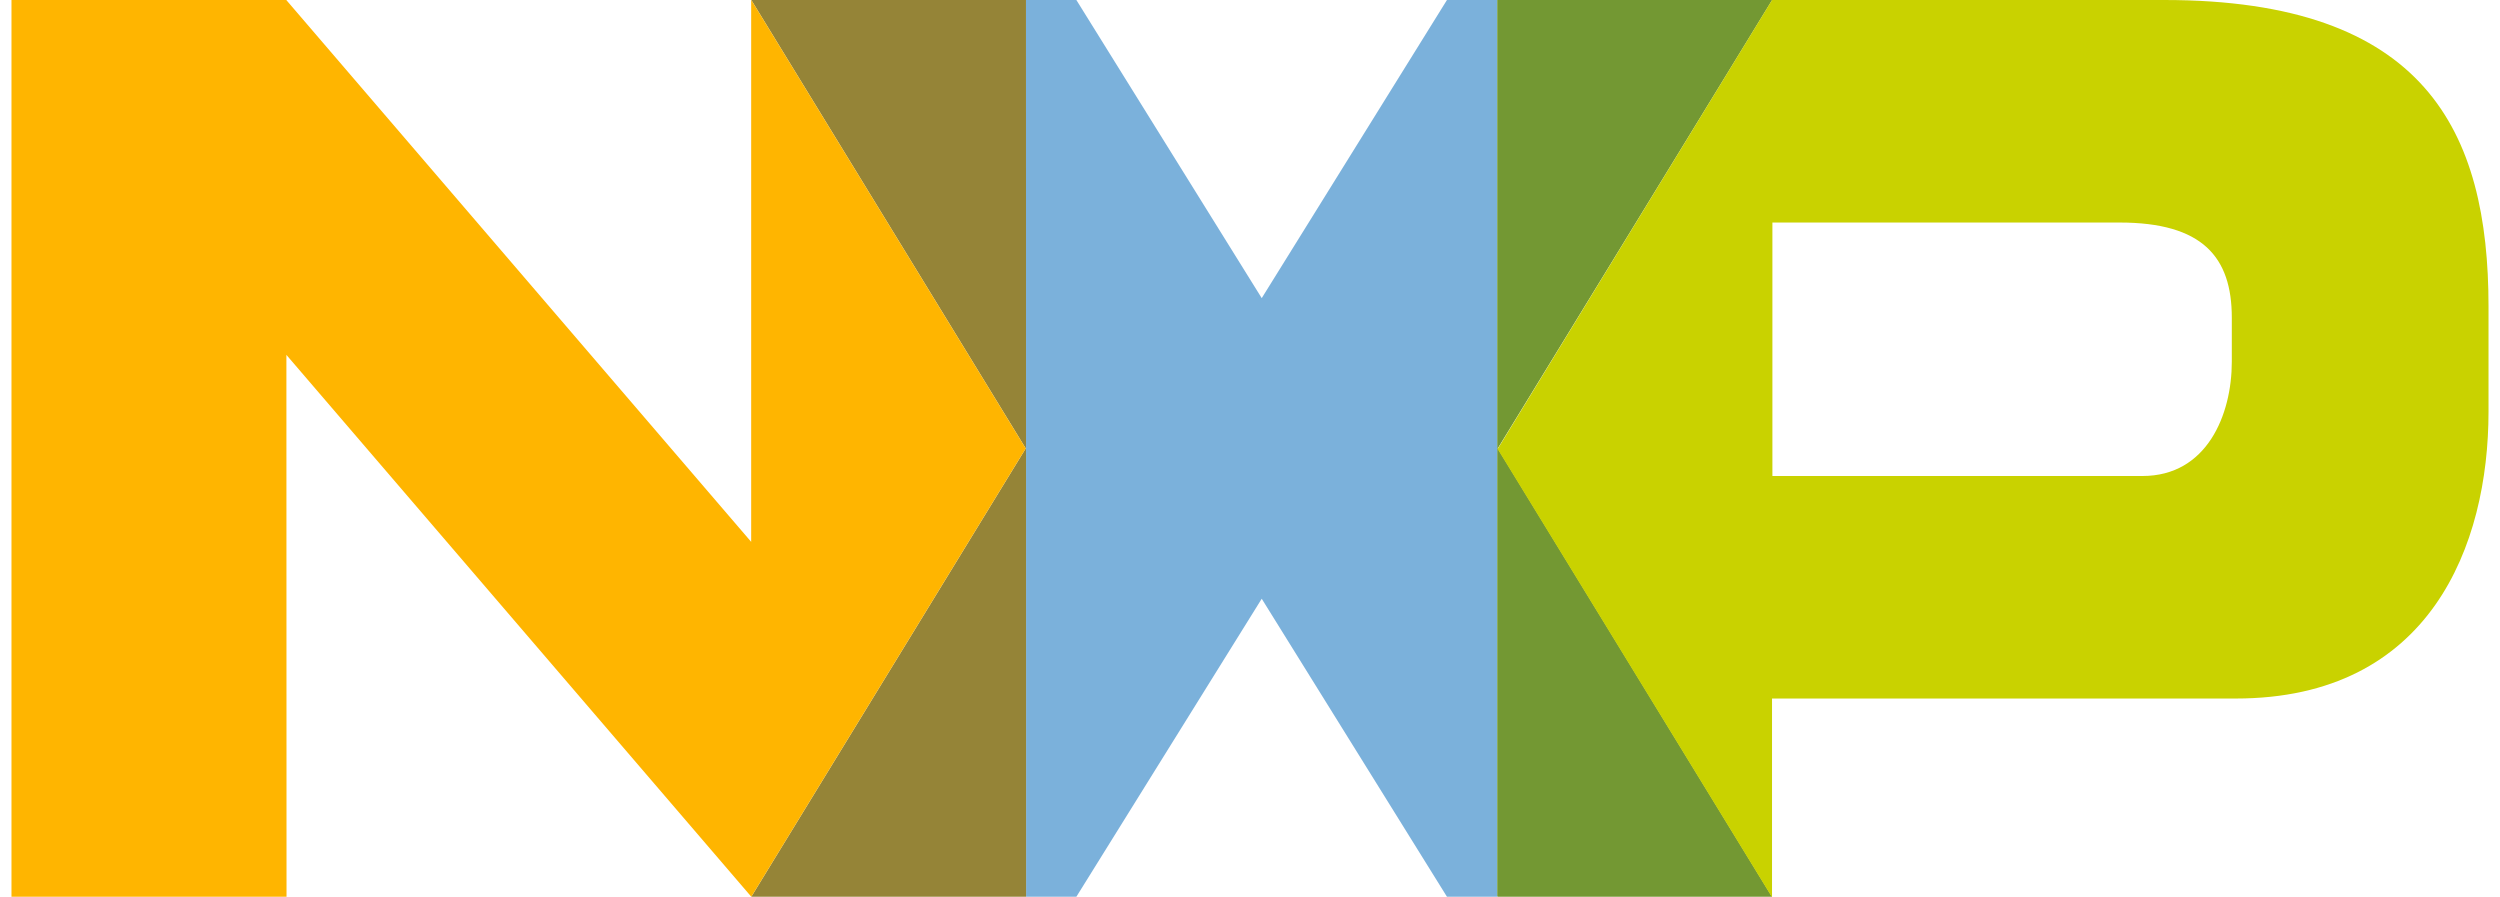
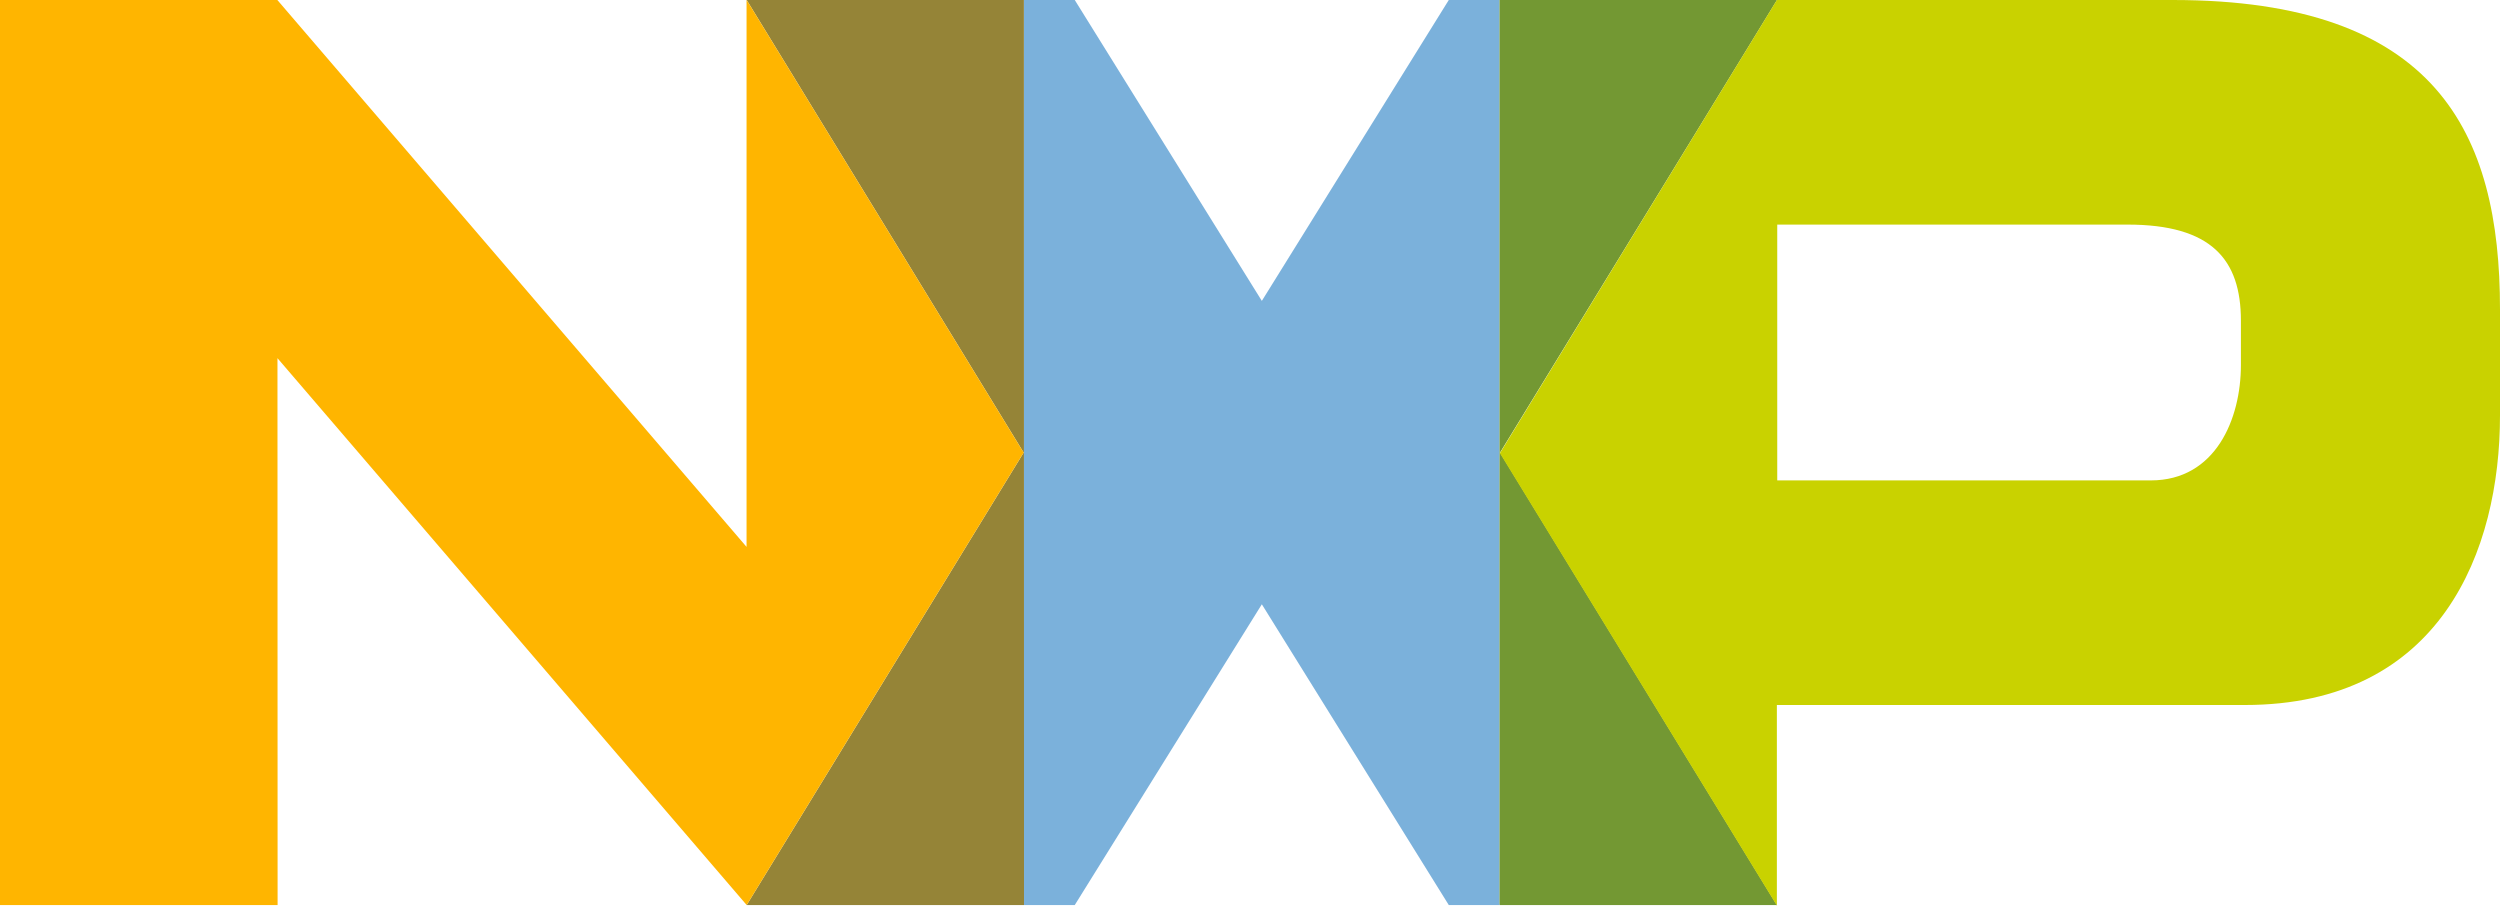
- <svg xmlns="http://www.w3.org/2000/svg" width="92" height="33" aria-labelledby="nxpLogoTitle" role="img" viewBox="0 0 198.58 71.89">
+ <svg xmlns="http://www.w3.org/2000/svg" aria-labelledby="nxpLogoTitle" role="img" viewBox="0 0 198.58 71.89">
  <g id="nxp-logo">
    <polyline fill="#7bb1db" points="119.11 0 115.08 0 100.23 23.9 85.37 0 81.33 0 81.34 71.89 85.37 71.89 100.23 48 115.08 71.89 119.15 71.89 119.11 71.83 119.11 0" />
    <polyline fill="#958437" points="81.33 0 59.31 0 81.31 35.95 59.31 71.89 81.34 71.89 81.33 0" />
    <polyline fill="#739833" points="141.15 0 119.11 0 119.11 71.83 119.15 71.89 141.14 71.89 119.15 35.95 141.15 0" />
    <path fill="#c9d200" d="M172.54,0h-31.4l-22,36,22,35.94h0V56h37.17c15.6,0,20.27-12.29,20.27-23V24.57c0-14.07-5.07-24.57-26-24.57ZM178,29c0,4.26-2,9.16-7.16,9.16H141.17V17.84H169c6.66,0,9,2.77,9,7.63V29Z" />
    <polyline fill="#ffb500" points="81.31 35.95 59.31 0 59.3 0 59.3 43.44 22.03 0 0 0 0 71.89 22.05 71.89 22.04 28.45 59.31 71.89 81.31 35.95" />
  </g>
</svg>
